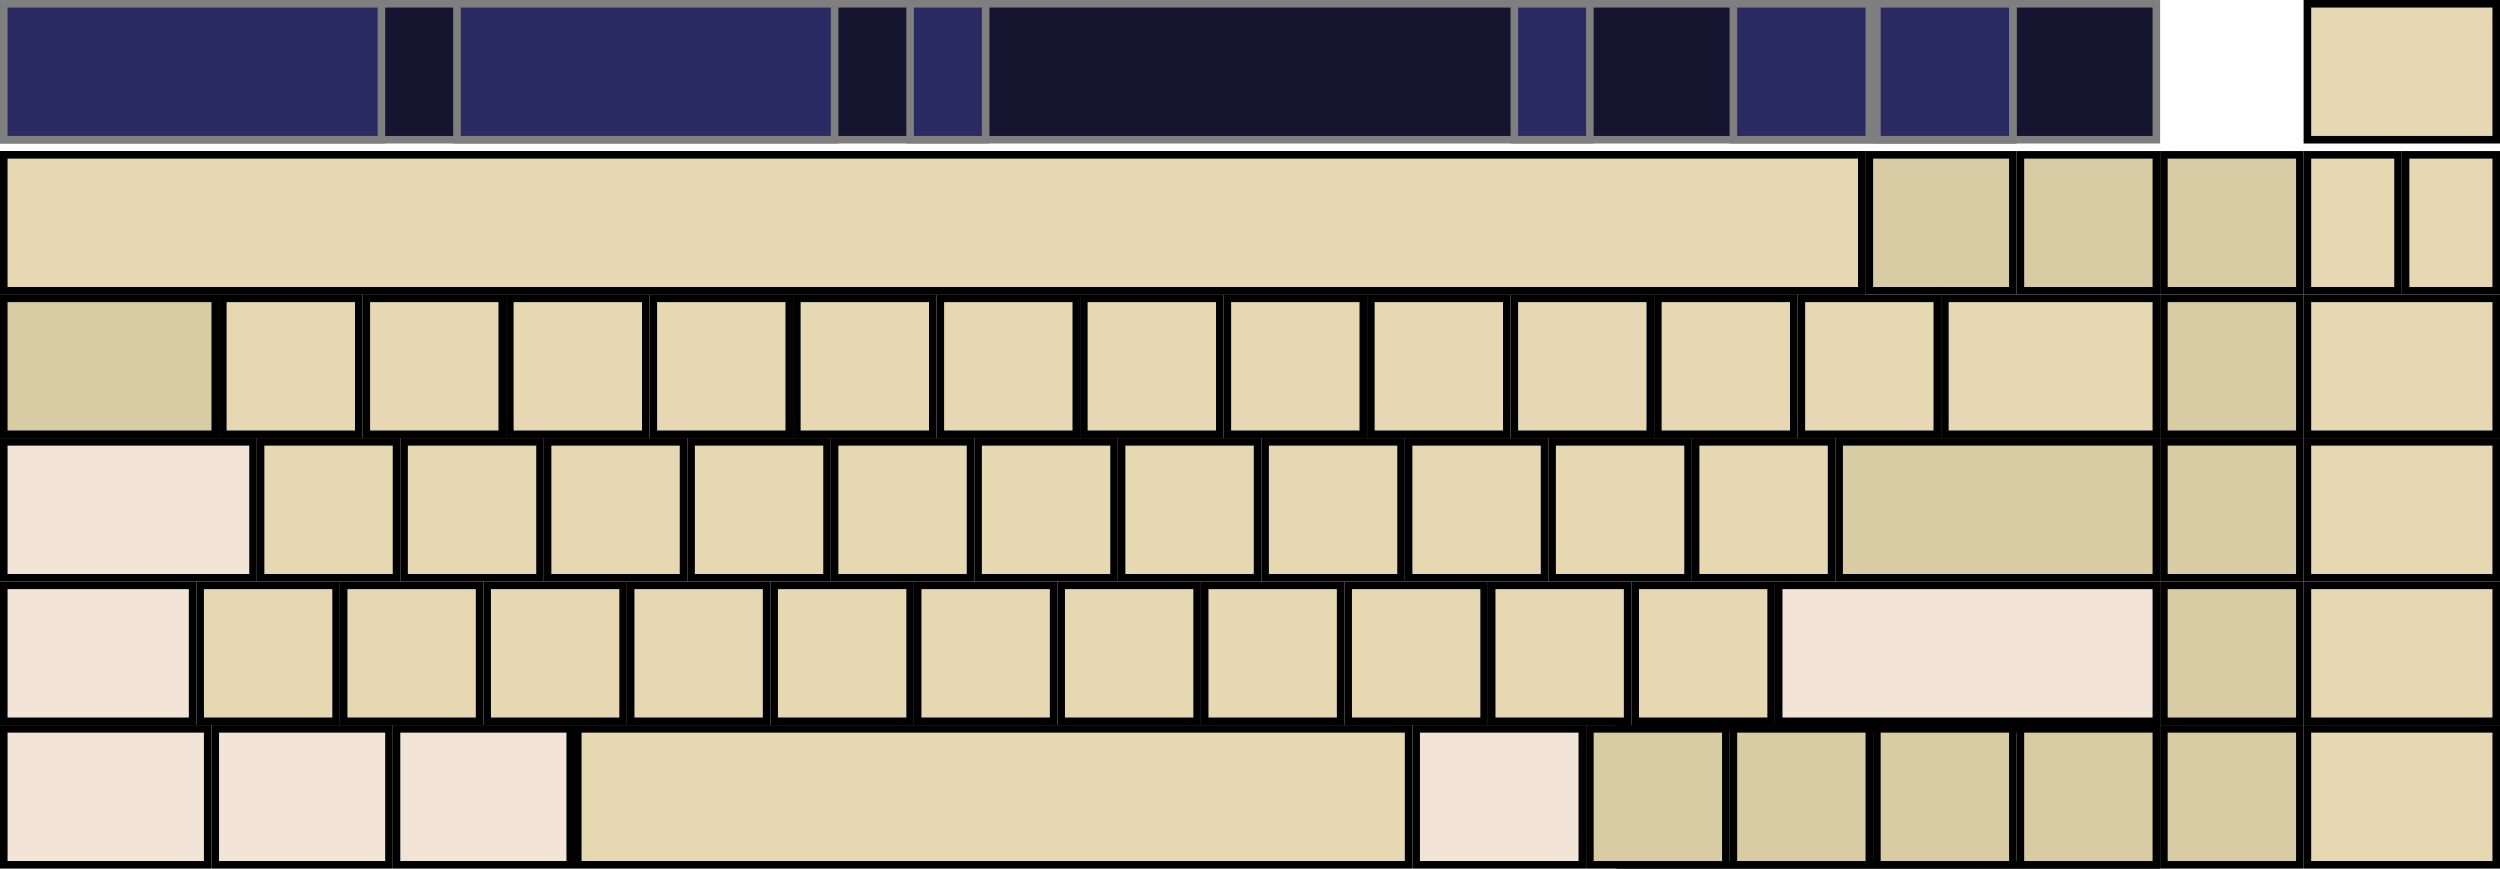
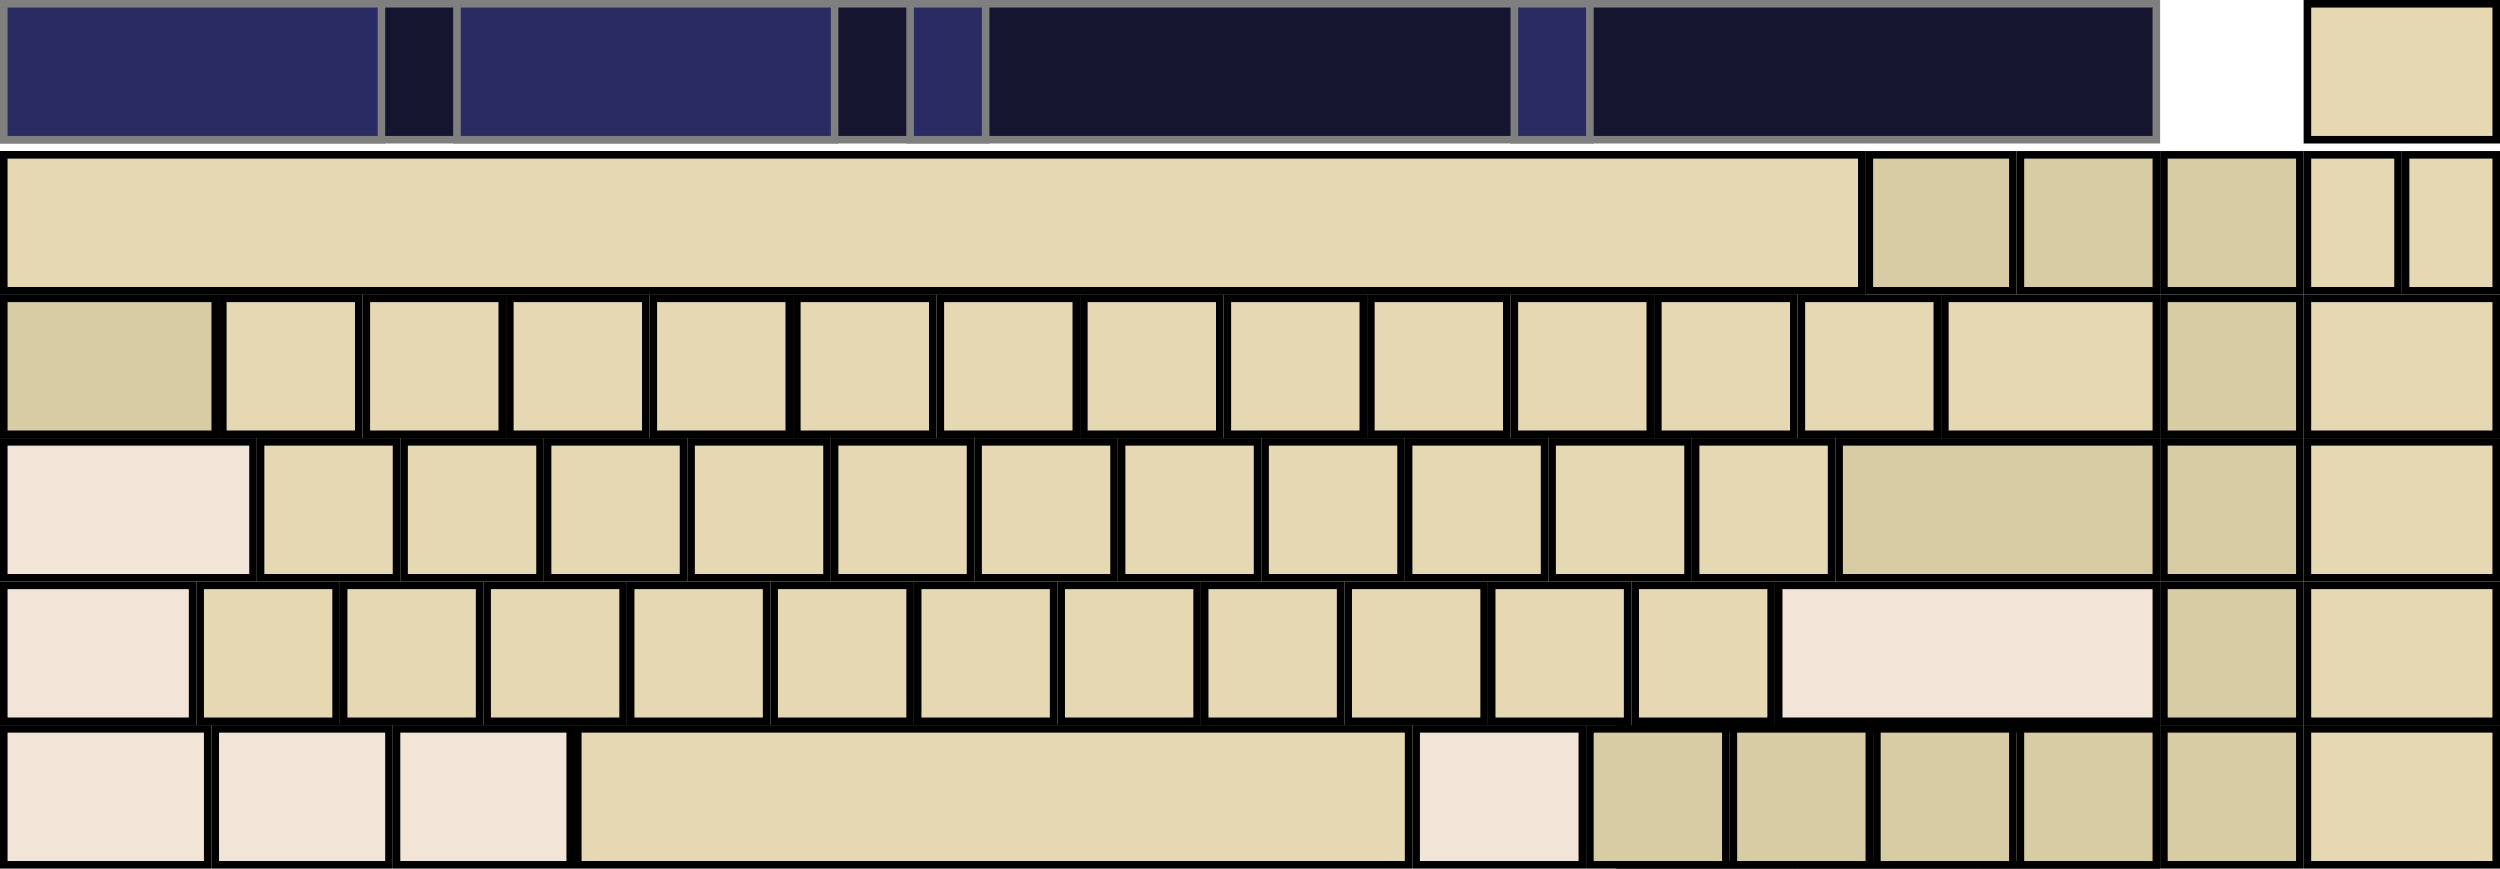
<svg xmlns="http://www.w3.org/2000/svg" id="svg2" height="115" width="331" version="1.0">
  <defs id="defs90" />
  <rect id="wordlist" height="18" width="285" y="0.5" x="0.5" style="fill:#151530;stroke:#7f7f7f;stroke-width:1" />
  <rect id="word" height="18" width="50" y="0.5" x="0.5" style="fill:#2b2b63;stroke:#7f7f7f;stroke-width:1;color:#000000;fill-opacity:1;fill-rule:nonzero;stroke-linecap:butt;stroke-linejoin:miter;stroke-miterlimit:4;stroke-opacity:1;stroke-dasharray:none;stroke-dashoffset:0;marker:none;visibility:visible;display:inline;overflow:visible;enable-background:accumulate" />
  <rect id="correction" height="18" width="50" y="0.5" x="60.5" style="fill:#2b2b63;stroke:#7f7f7f;stroke-width:1;color:#000000;fill-opacity:1;fill-rule:nonzero;stroke-linecap:butt;stroke-linejoin:miter;stroke-miterlimit:4;stroke-opacity:1;stroke-dasharray:none;stroke-dashoffset:0;marker:none;visibility:visible;display:inline;overflow:visible;enable-background:accumulate" />
-   <rect id="punctuation" height="18" width="18" y="0.5" x="229.5" style="fill:#2b2b63;stroke:#7f7f7f" />
-   <rect id="stealthmode" height="18" width="18" y="0.5" x="248.5" style="fill:#2b2b63;stroke:#7f7f7f" />
-   <rect id="learnmode" height="18" width="18" y="0.5" x="248.5" style="fill:#2b2b63;stroke:#7f7f7f" />
  <rect id="expand-corrections" height="18" width="10" y="0.5" x="120.5" style="fill:#2b2b63;stroke:#7f7f7f" />
  <rect id="dictionaries" height="18" width="10" y="0.5" x="200.5" style="fill:#2b2b63;stroke:#7f7f7f" />
  <rect id="AB01" style="fill:#e5d8b2;stroke:#000000" height="18" width="18" y="77.5" x="45.5" />
  <rect id="AE02" style="fill:#e5d8b2;stroke:#000000" height="18" width="18" y="20.5" x="38.5" />
  <rect id="AE03" style="fill:#e5d8b2;stroke:#000000" height="18" width="18" y="20.5" x="57.5" />
  <rect id="AD09" style="fill:#e5d8b2;stroke:#000000" height="18" width="18" y="39.5" x="181.5" />
  <rect id="AE01" style="fill:#e5d8b2;stroke:#000000" height="18" width="18" y="20.5" x="19.5" />
  <rect id="AE06" style="fill:#e5d8b2;stroke:#000000" height="18" width="18" y="20.5" x="114.5" />
  <rect id="AE07" style="fill:#e5d8b2;stroke:#000000" height="18" width="18" y="20.5" x="133.5" />
  <rect id="AE04" style="fill:#e5d8b2;stroke:#000000" height="18" width="18" y="20.5" x="76.5" />
  <rect id="AE05" style="fill:#e5d8b2;stroke:#000000" height="18" width="18" y="20.5" x="95.5" />
  <rect id="AD03" style="fill:#e5d8b2;stroke:#000000" height="18" width="18" y="39.5" x="67.5" />
  <rect id="AD02" style="fill:#e5d8b2;stroke:#000000" height="18" width="18" y="39.5" x="48.5" />
  <rect id="AD01" style="fill:#e5d8b2;stroke:#000000" height="18" width="18" y="39.5" x="29.5" />
  <rect id="AE09" style="fill:#e5d8b2;stroke:#000000" height="18" width="18" y="20.5" x="171.5" />
  <rect id="AD07" style="fill:#e5d8b2;stroke:#000000" height="18" width="18" y="39.5" x="143.5" />
  <rect id="AD06" style="fill:#e5d8b2;stroke:#000000" height="18" width="18" y="39.5" x="124.5" />
  <rect id="AD05" style="fill:#e5d8b2;stroke:#000000" height="18" width="18" y="39.5" x="105.5" />
  <rect id="AD04" style="fill:#e5d8b2;stroke:#000000" height="18" width="18" y="39.5" x="86.5" />
  <rect id="AB10" style="fill:#e5d8b2;stroke:#000000" height="18" width="18" y="77.5" x="216.5" />
  <rect id="AC11" style="fill:#e5d8b2;stroke:#000000" height="18" width="18" y="58.5" x="224.5" />
  <rect id="AC10" style="fill:#e5d8b2;stroke:#000000" height="18" width="18" y="58.5" x="205.5" />
  <rect id="TLDE" style="fill:#e5d8b2;stroke:#000000" height="18" width="18" y="20.5" x="0.5" />
  <rect id="LSGT" style="fill:#e5d8b2;stroke:#000000" height="18" width="18" y="77.5" x="26.5" />
  <rect id="BKSL" style="fill:#e5d8b2;stroke:#000000" height="18" width="28" y="39.5" x="257.5" />
  <rect id="AD10" style="fill:#e5d8b2;stroke:#000000" height="18" width="18" y="39.5" x="200.5" />
  <rect id="AD11" style="fill:#e5d8b2;stroke:#000000" height="18" width="18" y="39.5" x="219.5" />
  <rect id="AD12" style="fill:#e5d8b2;stroke:#000000" height="18" width="18" y="39.5" x="238.5" />
  <rect id="AB08" style="fill:#e5d8b2;stroke:#000000" height="18" width="18" y="77.5" x="178.5" />
  <rect id="AE11" style="fill:#e5d8b2;stroke:#000000" height="18" width="18" y="20.5" x="209.5" />
  <rect id="AE10" style="fill:#e5d8b2;stroke:#000000" height="18" width="18" y="20.5" x="190.5" />
  <rect id="AE12" style="fill:#e5d8b2;stroke:#000000" height="18" width="18" y="20.5" x="228.5" />
  <rect id="AC04" style="fill:#e5d8b2;stroke:#000000" height="18" width="18" y="58.5" x="91.5" />
  <rect id="AC05" style="fill:#e5d8b2;stroke:#000000" height="18" width="18" y="58.5" x="110.5" />
  <rect id="AC06" style="fill:#e5d8b2;stroke:#000000" height="18" width="18" y="58.5" x="129.5" />
  <rect id="AC07" style="fill:#e5d8b2;stroke:#000000" height="18" width="18" y="58.5" x="148.5" />
  <rect id="AB09" style="fill:#e5d8b2;stroke:#000000" height="18" width="18" y="77.5" x="197.5" />
  <rect id="AC01" style="fill:#e5d8b2;stroke:#000000" height="18" width="18" y="58.5" x="34.5" />
  <rect id="AC02" style="fill:#e5d8b2;stroke:#000000" height="18" width="18" y="58.5" x="53.5" />
  <rect id="AC03" style="fill:#e5d8b2;stroke:#000000" height="18" width="18" y="58.5" x="72.5" />
  <rect id="AB05" style="fill:#e5d8b2;stroke:#000000" height="18" width="18" y="77.5" x="121.5" />
  <rect id="AB04" style="fill:#e5d8b2;stroke:#000000" height="18" width="18" y="77.5" x="102.5" />
  <rect id="AE08" style="fill:#e5d8b2;stroke:#000000" height="18" width="18" y="20.5" x="152.5" />
  <rect id="AB06" style="fill:#e5d8b2;stroke:#000000" height="18" width="18" y="77.5" x="140.5" />
  <rect id="AC08" style="fill:#e5d8b2;stroke:#000000" height="18" width="18" y="58.5" x="167.5" />
  <rect id="AC09" style="fill:#e5d8b2;stroke:#000000" height="18" width="18" y="58.5" x="186.5" />
  <rect id="AB03" style="fill:#e5d8b2;stroke:#000000" height="18" width="18" y="77.5" x="83.5" />
  <rect id="AB02" style="fill:#e5d8b2;stroke:#000000" height="18" width="18" y="77.5" x="64.5" />
  <rect id="AD08" style="fill:#e5d8b2;stroke:#000000" height="18" width="18" y="39.5" x="162.5" />
  <rect id="AB07" style="fill:#e5d8b2;stroke:#000000" height="18" width="18" y="77.5" x="159.5" />
  <rect id="RCTL" style="fill:#f2e5d8;stroke:#000000" height="18" width="23" y="96.5" x="262.5" />
  <rect id="LCTL" style="fill:#f2e5d8;stroke:#000000" height="18" width="27" y="96.5" x="0.5" />
  <rect id="LALT" style="fill:#f2e5d8;stroke:#000000" height="18" width="23" y="96.5" x="52.5" />
  <rect id="MENU" style="fill:#d8cca5;stroke:#000000" height="18" width="23" y="96.5" x="238.5" />
  <rect id="RWIN" style="fill:#d8cca5;stroke:#000000" height="18" width="23" y="96.5" x="214.5" />
  <rect id="LWIN" style="fill:#f2e5d8;stroke:#000000" height="18" width="23" y="96.5" x="28.5" />
  <rect id="BKSP" style="fill:#d8cca5;stroke:#000000" height="18" width="19" y="20.5" x="247.5" />
  <rect id="DELE" style="fill:#d8cca5;stroke:#000000" height="18" width="18" y="20.5" x="267.5" />
  <rect id="TAB" style="fill:#d8cca5;stroke:#000000" height="18" width="28" y="39.5" x="0.5" />
  <rect id="CAPS" style="fill:#f2e5d8;stroke:#000000" height="18" width="33" y="58.5" x="0.5" />
  <rect id="RTRN" style="fill:#d8cca5;stroke:#000000" height="18" width="42" y="58.5" x="243.5" />
  <rect id="LFSH" style="fill:#f2e5d8;stroke:#000000" height="18" width="25" y="77.5" x="0.5" />
  <rect id="RTSH" style="fill:#f2e5d8;stroke:#000000" height="18" width="50" y="77.5" x="235.5" />
  <rect id="SPCE" style="fill:#e5d8b2;stroke:#000000" height="18" width="110" y="96.5" x="76.5" />
  <rect id="RALT" style="fill:#f2e5d8;stroke:#000000" height="18" width="22" y="96.5" x="187.5" />
  <rect id="LEFT" style="fill:#d8cca5;stroke:#000000" height="18" width="18" y="96.5" x="210.5" />
  <rect id="RGHT" style="fill:#d8cca5;stroke:#000000" height="18" width="18" y="96.5" x="229.5" />
  <rect id="UP" style="fill:#d8cca5;stroke:#000000" height="18" width="18" y="96.5" x="248.5" />
  <rect id="DOWN" style="fill:#d8cca5;stroke:#000000" height="18" width="18" y="96.5" x="267.5" />
  <rect id="middleclick" style="fill:#d8cca5;stroke:#000000" height="18" width="18" y="20.5" x="286.5" />
  <rect id="secondaryclick" style="fill:#d8cca5;stroke:#000000" height="18" width="18" y="39.5" x="286.5" />
  <rect id="doubleclick" style="fill:#d8cca5;stroke:#000000" height="18" width="18" y="58.5" x="286.5" />
  <rect id="dragclick" style="fill:#d8cca5;stroke:#000000" height="18" width="18" y="77.5" x="286.5" />
  <rect id="hoverclick" style="fill:#d8cca5;stroke:#000000" height="18" width="18" y="96.5" x="286.5" />
  <rect id="hide.wordlist" style="fill:#e5d8b2;stroke:#000000" height="18" width="25" y="0.5" x="305.5" />
  <rect id="hide" style="fill:#e5d8b2;stroke:#000000" height="18" width="25" y="39.5" x="305.5" />
  <rect id="showclick" style="fill:#e5d8b2;stroke:#000000" height="18" width="12" y="20.5" x="305.5" />
  <rect id="move" style="fill:#e5d8b2;stroke:#000000" height="18" width="12" y="20.5" x="318.5" />
  <rect id="layer0" style="fill:#e5d8b2;stroke:#000000" height="18" width="25" y="58.5" x="305.5" />
  <rect id="layer1" style="fill:#e5d8b2;stroke:#000000" height="18" width="25" y="77.5" x="305.5" />
  <rect id="layer2" style="fill:#e5d8b2;stroke:#000000" height="18" width="25" y="96.5" x="305.5" />
  <rect id="inputline" style="fill:#e5d8b2;stroke:#000000;stroke-width:1" height="18" width="246" y="20.5" x="0.5" />
</svg>
